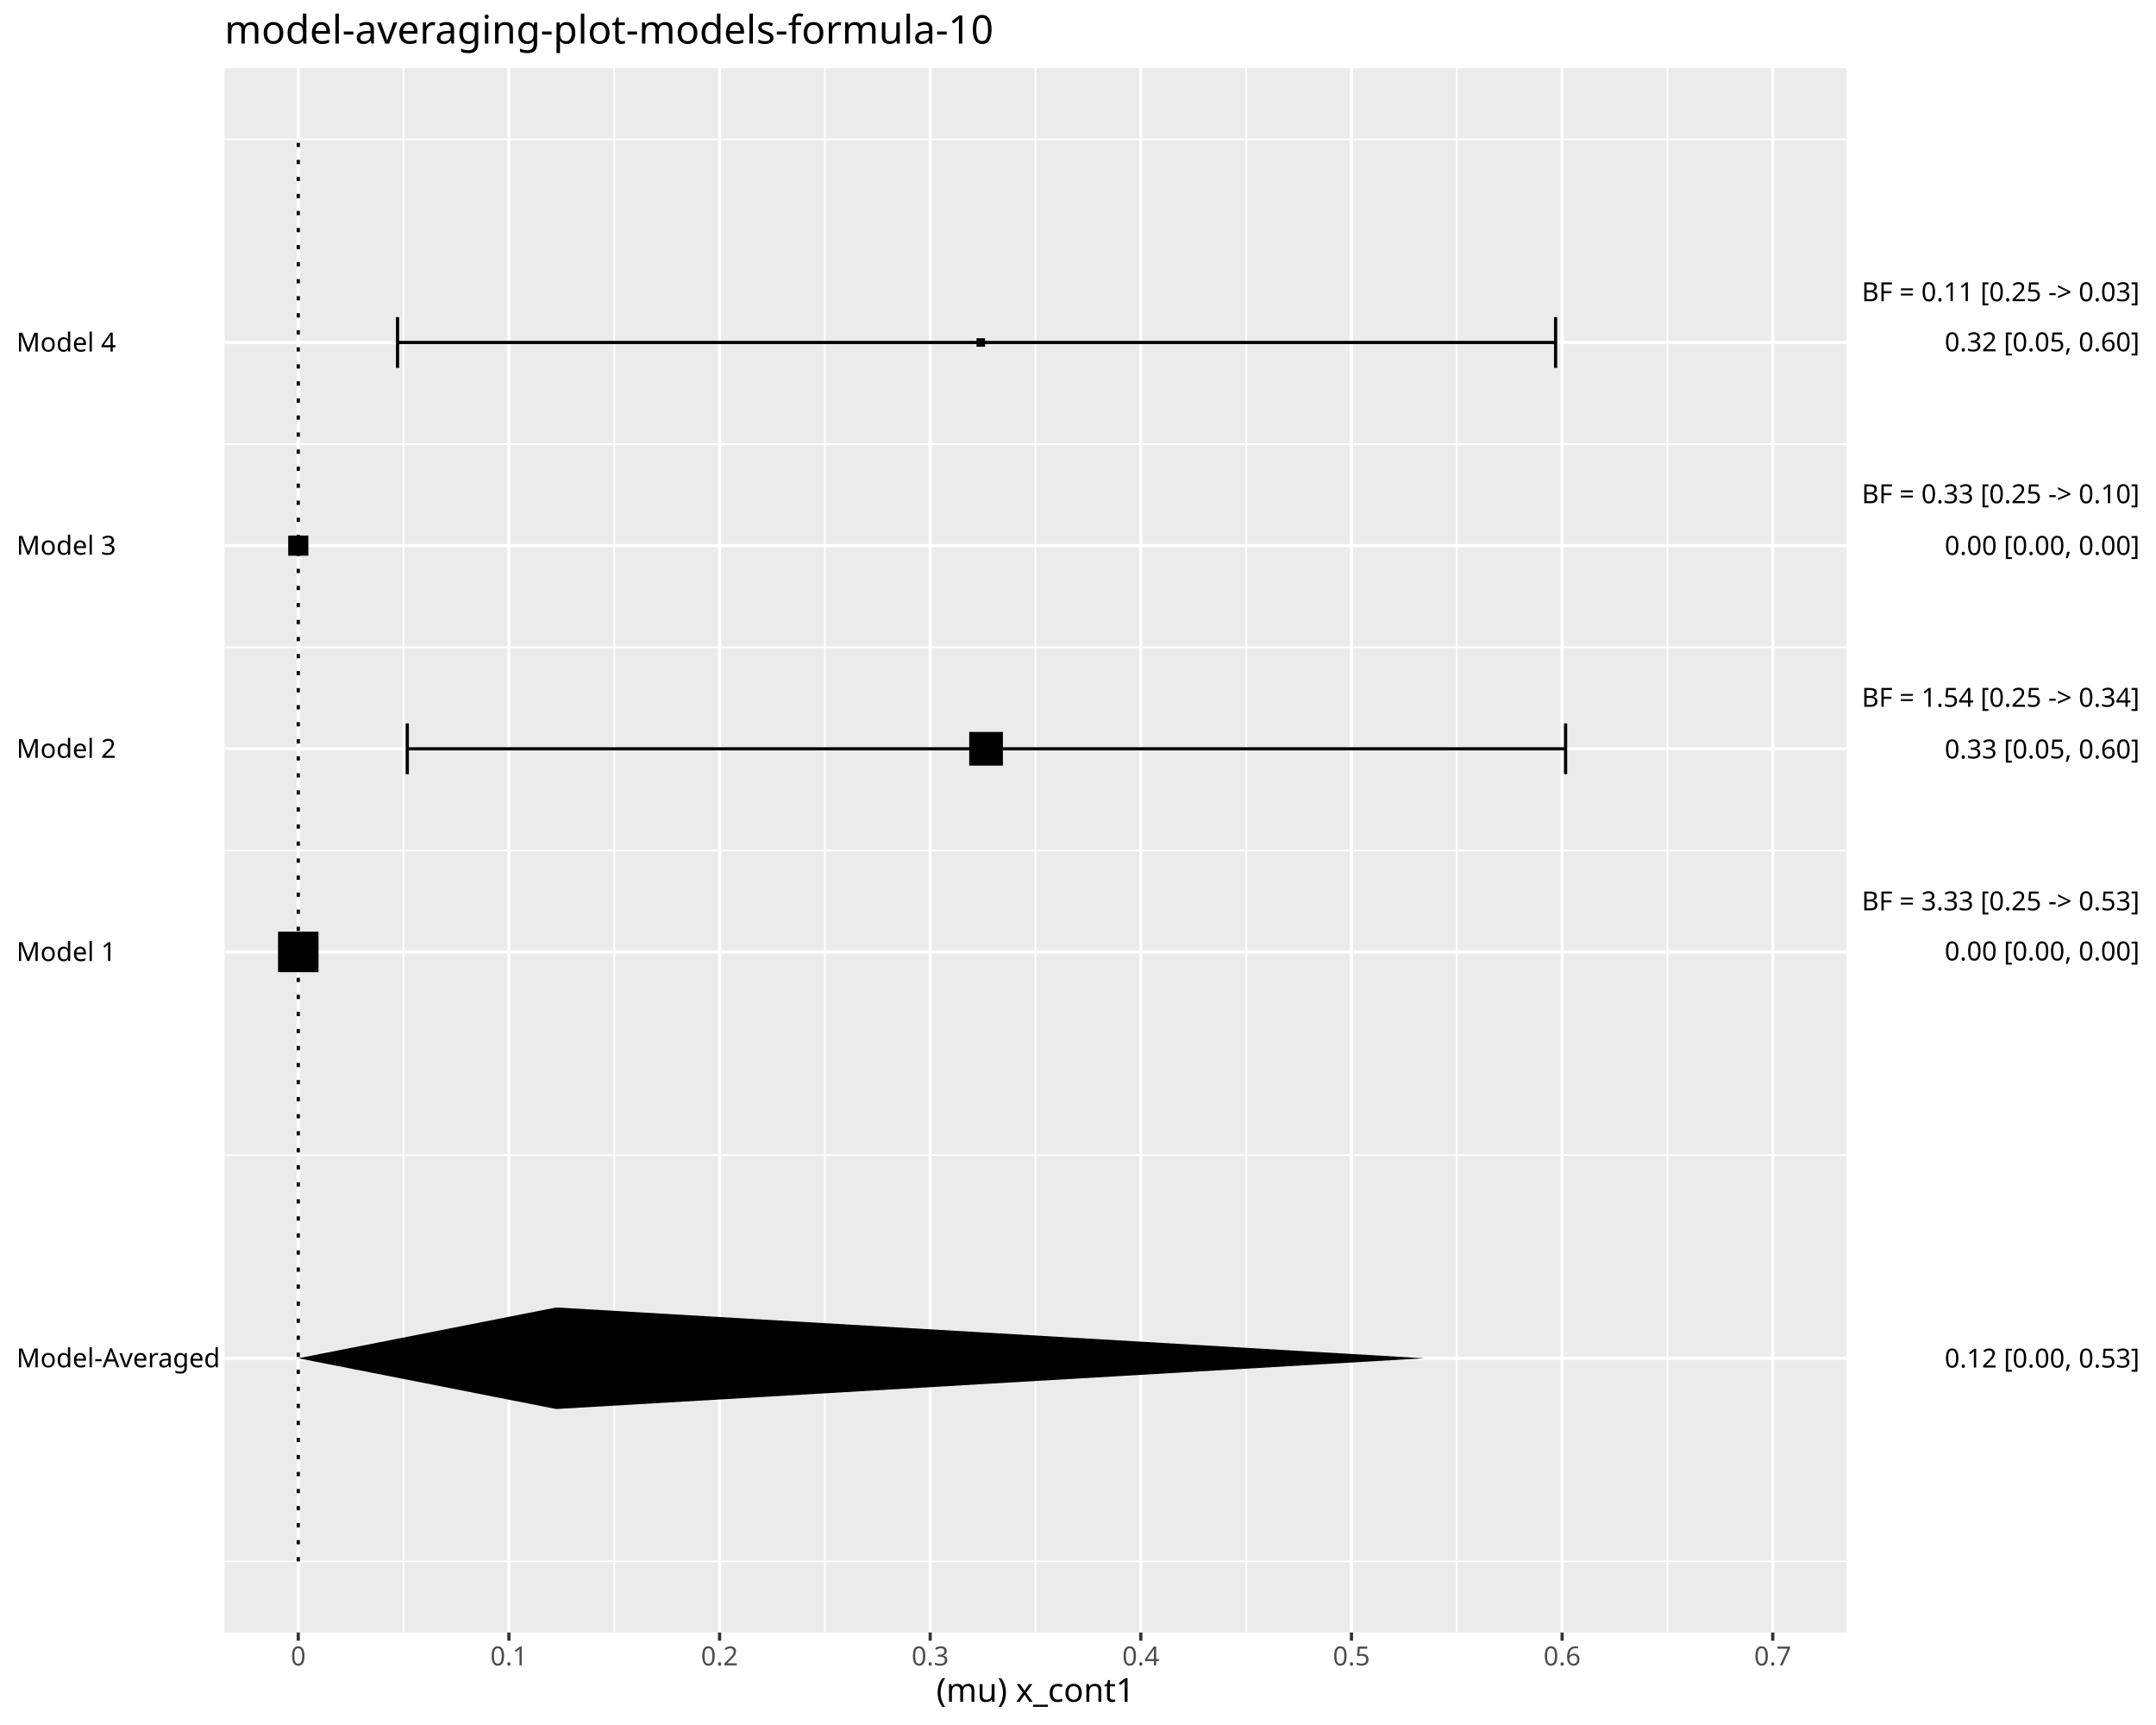
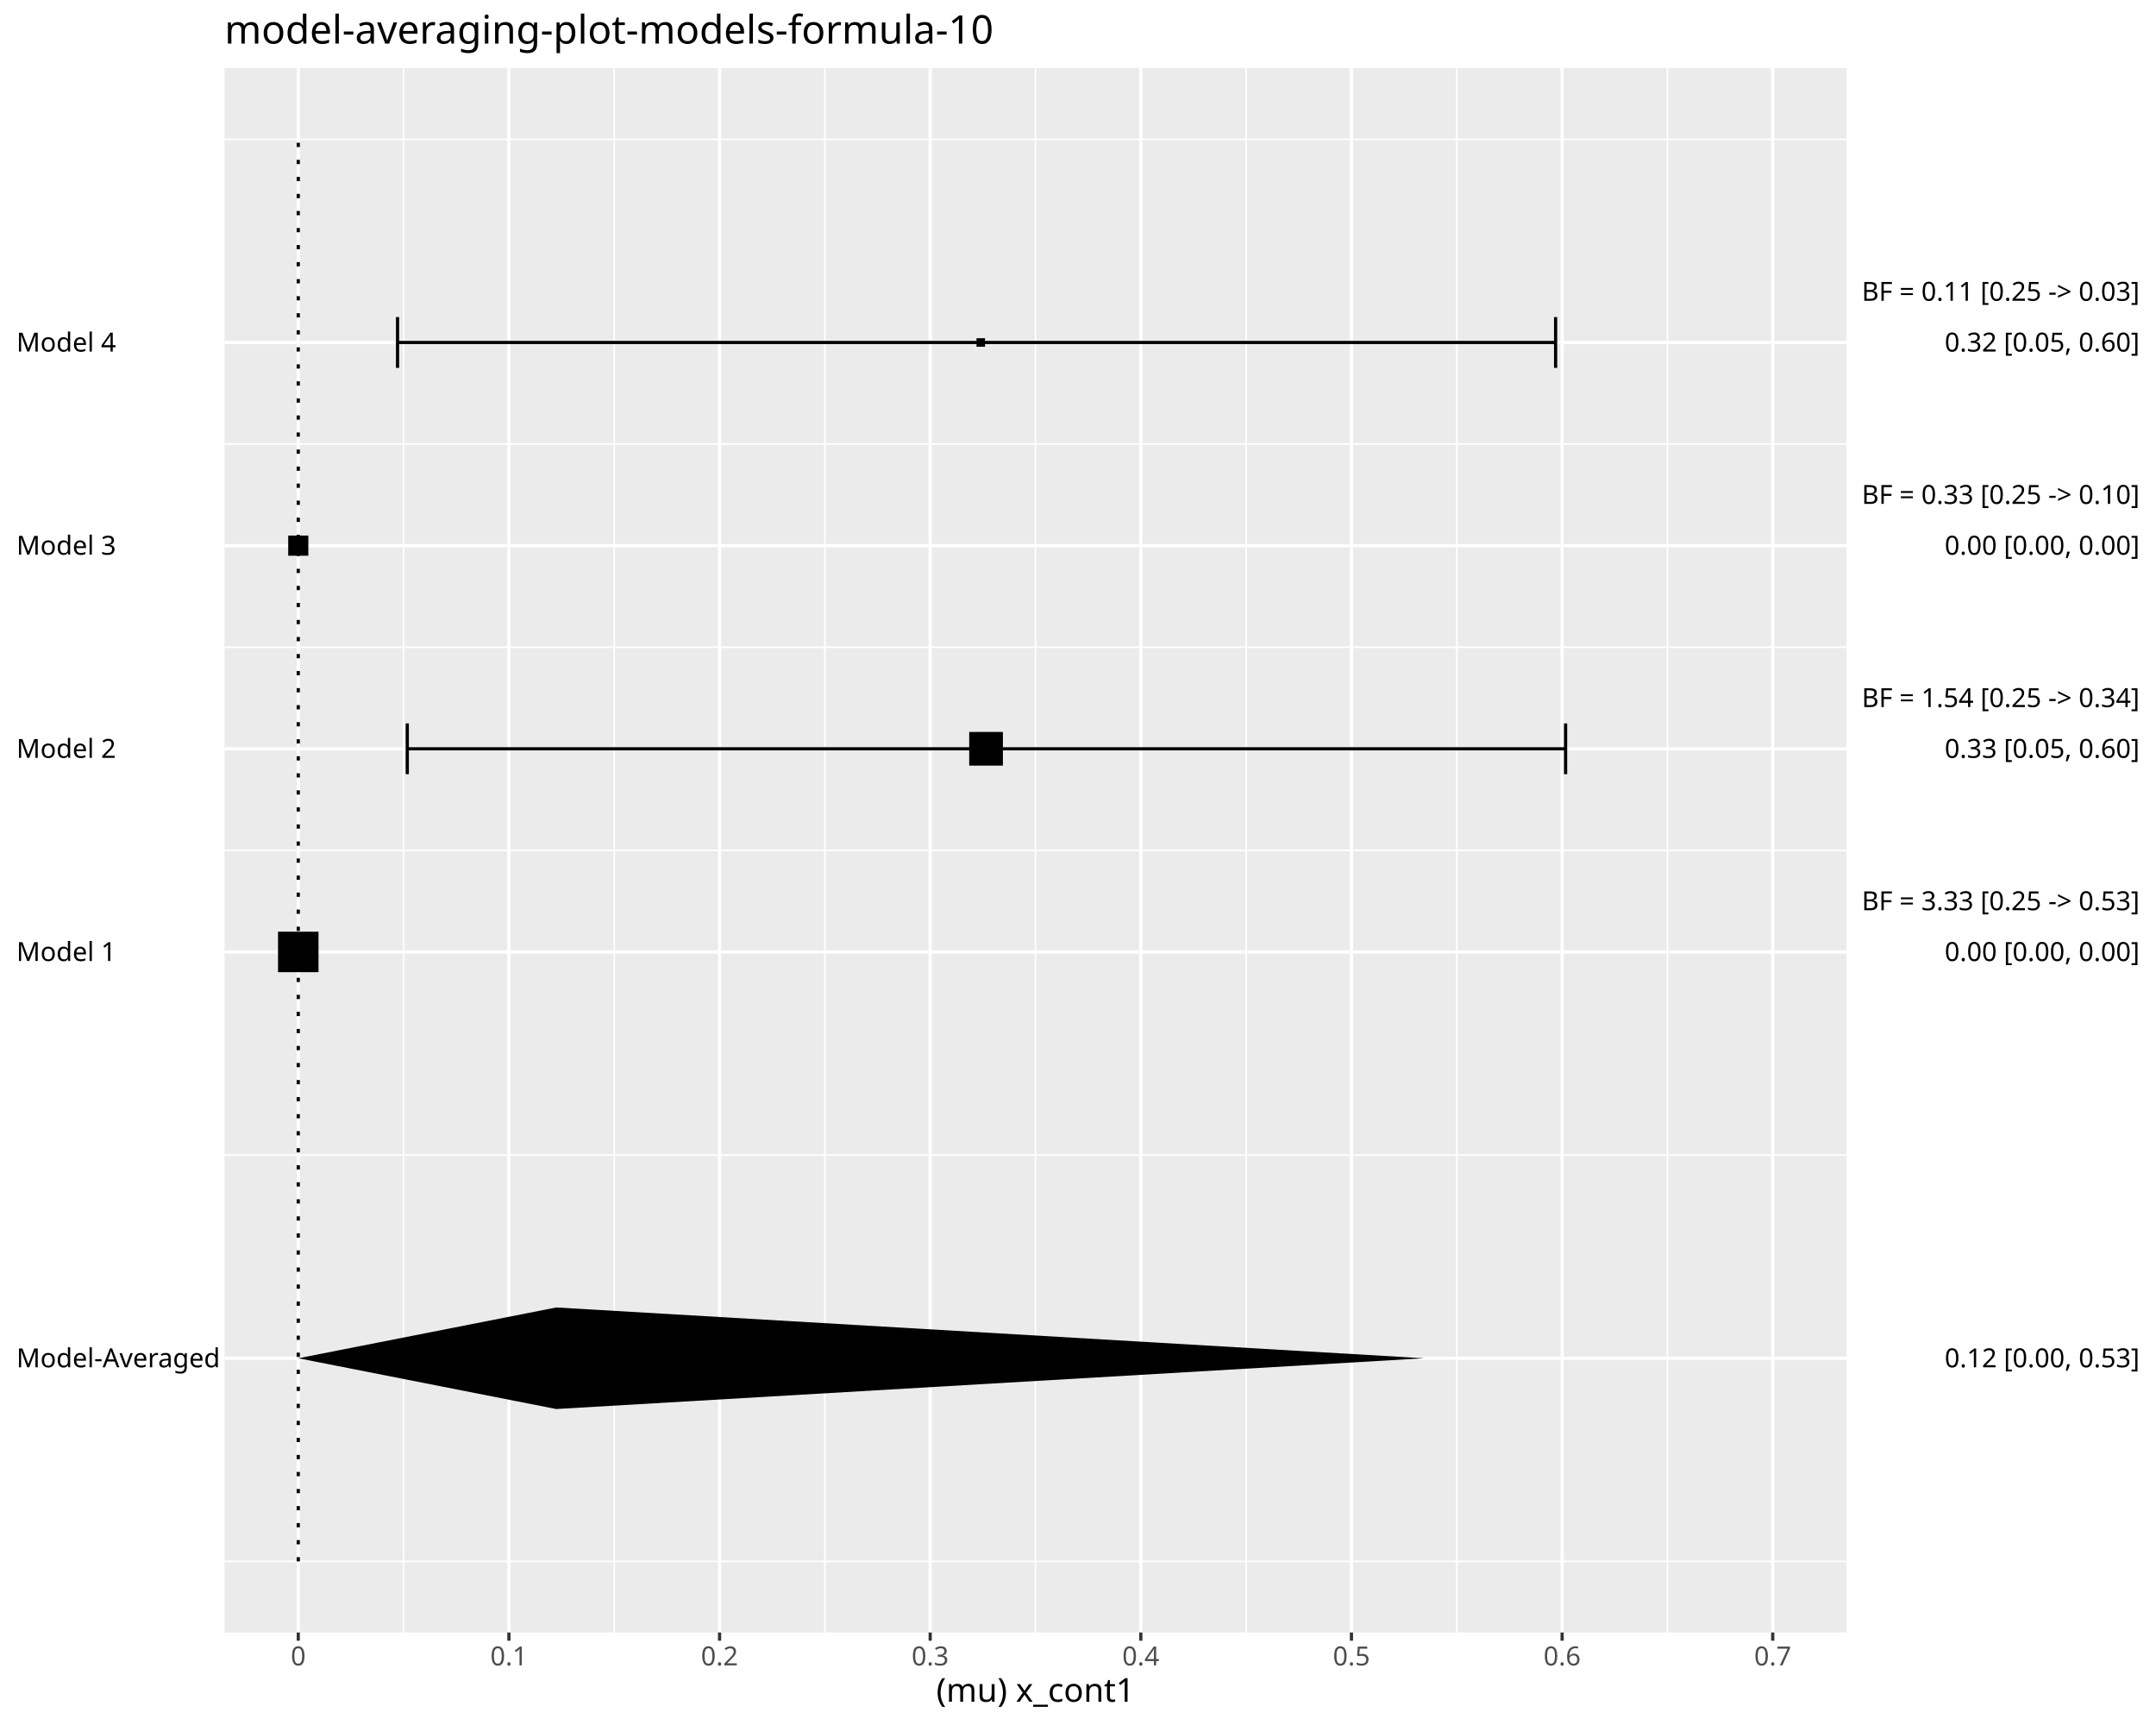
<svg xmlns="http://www.w3.org/2000/svg" class="svglite" data-engine-version="2.0" width="720.00pt" height="576.00pt" viewBox="0 0 720.00 576.00">
  <defs>
    <style type="text/css">
    .svglite line, .svglite polyline, .svglite polygon, .svglite path, .svglite rect, .svglite circle {
      fill: none;
      stroke: #000000;
      stroke-linecap: round;
      stroke-linejoin: round;
      stroke-miterlimit: 10.00;
    }
  </style>
  </defs>
  <rect width="100%" height="100%" style="stroke: none; fill: #FFFFFF;" />
  <defs>
    <clipPath id="cpMC4wMHw3MjAuMDB8MC4wMHw1NzYuMDA=">
      <rect x="0.00" y="0.00" width="720.00" height="576.00" />
    </clipPath>
  </defs>
  <g clip-path="url(#cpMC4wMHw3MjAuMDB8MC4wMHw1NzYuMDA=)">
    <rect x="0.00" y="0.00" width="720.00" height="576.00" style="stroke-width: 1.07; stroke: #FFFFFF; fill: #FFFFFF;" />
  </g>
  <defs>
    <clipPath id="cpNzQuOTl8NjE2LjYzfDIyLjc4fDU0NS4xMQ==">
      <rect x="74.99" y="22.78" width="541.64" height="522.33" />
    </clipPath>
  </defs>
  <g clip-path="url(#cpNzQuOTl8NjE2LjYzfDIyLjc4fDU0NS4xMQ==)">
    <rect x="74.99" y="22.78" width="541.64" height="522.33" style="stroke-width: 1.07; stroke: none; fill: #EBEBEB;" />
    <polyline points="74.99,521.37 616.63,521.37 " style="stroke-width: 0.53; stroke: #FFFFFF; stroke-linecap: butt;" />
    <polyline points="74.99,385.70 616.63,385.70 " style="stroke-width: 0.53; stroke: #FFFFFF; stroke-linecap: butt;" />
    <polyline points="74.99,283.95 616.63,283.95 " style="stroke-width: 0.53; stroke: #FFFFFF; stroke-linecap: butt;" />
    <polyline points="74.99,216.11 616.63,216.11 " style="stroke-width: 0.53; stroke: #FFFFFF; stroke-linecap: butt;" />
    <polyline points="74.99,148.28 616.63,148.28 " style="stroke-width: 0.53; stroke: #FFFFFF; stroke-linecap: butt;" />
    <polyline points="74.99,46.53 616.63,46.53 " style="stroke-width: 0.53; stroke: #FFFFFF; stroke-linecap: butt;" />
    <polyline points="134.78,545.11 134.78,22.78 " style="stroke-width: 0.53; stroke: #FFFFFF; stroke-linecap: butt;" />
    <polyline points="205.12,545.11 205.12,22.78 " style="stroke-width: 0.53; stroke: #FFFFFF; stroke-linecap: butt;" />
    <polyline points="275.47,545.11 275.47,22.78 " style="stroke-width: 0.53; stroke: #FFFFFF; stroke-linecap: butt;" />
    <polyline points="345.81,545.11 345.81,22.78 " style="stroke-width: 0.53; stroke: #FFFFFF; stroke-linecap: butt;" />
    <polyline points="416.15,545.11 416.15,22.78 " style="stroke-width: 0.53; stroke: #FFFFFF; stroke-linecap: butt;" />
    <polyline points="486.50,545.11 486.50,22.78 " style="stroke-width: 0.53; stroke: #FFFFFF; stroke-linecap: butt;" />
    <polyline points="556.84,545.11 556.84,22.78 " style="stroke-width: 0.53; stroke: #FFFFFF; stroke-linecap: butt;" />
    <polyline points="74.99,453.54 616.63,453.54 " style="stroke-width: 1.07; stroke: #FFFFFF; stroke-linecap: butt;" />
    <polyline points="74.99,317.87 616.63,317.87 " style="stroke-width: 1.07; stroke: #FFFFFF; stroke-linecap: butt;" />
    <polyline points="74.99,250.03 616.63,250.03 " style="stroke-width: 1.07; stroke: #FFFFFF; stroke-linecap: butt;" />
    <polyline points="74.99,182.20 616.63,182.20 " style="stroke-width: 1.07; stroke: #FFFFFF; stroke-linecap: butt;" />
    <polyline points="74.99,114.36 616.63,114.36 " style="stroke-width: 1.07; stroke: #FFFFFF; stroke-linecap: butt;" />
    <polyline points="99.61,545.11 99.61,22.78 " style="stroke-width: 1.07; stroke: #FFFFFF; stroke-linecap: butt;" />
    <polyline points="169.95,545.11 169.95,22.78 " style="stroke-width: 1.07; stroke: #FFFFFF; stroke-linecap: butt;" />
    <polyline points="240.30,545.11 240.30,22.78 " style="stroke-width: 1.07; stroke: #FFFFFF; stroke-linecap: butt;" />
    <polyline points="310.64,545.11 310.64,22.78 " style="stroke-width: 1.07; stroke: #FFFFFF; stroke-linecap: butt;" />
    <polyline points="380.98,545.11 380.98,22.78 " style="stroke-width: 1.07; stroke: #FFFFFF; stroke-linecap: butt;" />
    <polyline points="451.32,545.11 451.32,22.78 " style="stroke-width: 1.07; stroke: #FFFFFF; stroke-linecap: butt;" />
    <polyline points="521.67,545.11 521.67,22.78 " style="stroke-width: 1.07; stroke: #FFFFFF; stroke-linecap: butt;" />
    <polyline points="592.01,545.11 592.01,22.78 " style="stroke-width: 1.07; stroke: #FFFFFF; stroke-linecap: butt;" />
    <polyline points="522.83,258.51 522.83,241.55 " style="stroke-width: 1.07; stroke-linecap: butt;" />
    <polyline points="522.83,250.03 136.01,250.03 " style="stroke-width: 1.07; stroke-linecap: butt;" />
    <polyline points="136.01,258.51 136.01,241.55 " style="stroke-width: 1.07; stroke-linecap: butt;" />
    <polyline points="519.50,122.84 519.50,105.88 " style="stroke-width: 1.07; stroke-linecap: butt;" />
    <polyline points="519.50,114.36 132.76,114.36 " style="stroke-width: 1.07; stroke-linecap: butt;" />
    <polyline points="132.76,122.84 132.76,105.88 " style="stroke-width: 1.07; stroke-linecap: butt;" />
    <polygon points="92.85,324.62 106.37,324.62 106.37,311.11 92.85,311.11 " style="stroke-width: 0.71; stroke: none; fill: #000000;" />
    <polygon points="323.67,255.65 334.92,255.65 334.92,244.41 323.67,244.41 " style="stroke-width: 0.71; stroke: none; fill: #000000;" />
    <polygon points="96.25,185.56 102.97,185.56 102.97,178.83 96.25,178.83 " style="stroke-width: 0.71; stroke: none; fill: #000000;" />
    <polygon points="326.11,115.78 328.95,115.78 328.95,112.94 326.11,112.94 " style="stroke-width: 0.71; stroke: none; fill: #000000;" />
-     <polygon points="99.61,453.54 185.75,436.58 475.61,453.54 185.75,470.49 " style="stroke-width: 1.07; stroke: none; fill: #000000;" />
+     <polygon points="99.61,453.54 185.75,436.58 475.61,453.54 185.75,470.49 " style="stroke-width: 1.07; stroke: none; stroke-linecap: butt; fill: #000000;" />
    <polyline points="99.61,521.37 99.61,46.53 " style="stroke-width: 1.07; stroke-dasharray: 1.42,4.27; stroke-linecap: butt;" />
  </g>
  <g clip-path="url(#cpMC4wMHw3MjAuMDB8MC4wMHw1NzYuMDA=)">
    <text x="5.48" y="456.56" style="font-size: 8.80px; font-family: sans;" textLength="64.58px" lengthAdjust="spacingAndGlyphs">Model-Averaged</text>
    <text x="5.48" y="320.89" style="font-size: 8.80px; font-family: sans;" textLength="31.31px" lengthAdjust="spacingAndGlyphs">Model 1</text>
    <text x="5.48" y="253.06" style="font-size: 8.80px; font-family: sans;" textLength="31.31px" lengthAdjust="spacingAndGlyphs">Model 2</text>
    <text x="5.48" y="185.22" style="font-size: 8.80px; font-family: sans;" textLength="31.31px" lengthAdjust="spacingAndGlyphs">Model 3</text>
    <text x="5.48" y="117.39" style="font-size: 8.80px; font-family: sans;" textLength="31.31px" lengthAdjust="spacingAndGlyphs">Model 4</text>
-     <text x="714.52" y="456.64" text-anchor="end" style="font-size: 8.80px; font-family: sans;" textLength="63.61px" lengthAdjust="spacingAndGlyphs">0.12 [0.00, 0.53]</text>
-     <text x="714.52" y="320.70" text-anchor="end" style="font-size: 8.80px; font-family: sans;" textLength="63.61px" lengthAdjust="spacingAndGlyphs">0.00 [0.00, 0.00]</text>
-     <text x="714.52" y="253.25" text-anchor="end" style="font-size: 8.80px; font-family: sans;" textLength="63.61px" lengthAdjust="spacingAndGlyphs">0.33 [0.05, 0.60]</text>
-     <text x="714.52" y="185.28" text-anchor="end" style="font-size: 8.80px; font-family: sans;" textLength="63.61px" lengthAdjust="spacingAndGlyphs">0.00 [0.00, 0.00]</text>
-     <text x="714.52" y="117.31" text-anchor="end" style="font-size: 8.80px; font-family: sans;" textLength="63.61px" lengthAdjust="spacingAndGlyphs">0.32 [0.05, 0.60]</text>
-     <text x="714.52" y="303.97" text-anchor="end" style="font-size: 8.80px; font-family: sans;" textLength="92.96px" lengthAdjust="spacingAndGlyphs">BF = 3.33 [0.25 -&gt; 0.53]</text>
-     <text x="714.52" y="236.00" text-anchor="end" style="font-size: 8.80px; font-family: sans;" textLength="92.96px" lengthAdjust="spacingAndGlyphs">BF = 1.54 [0.25 -&gt; 0.34]</text>
-     <text x="714.52" y="168.03" text-anchor="end" style="font-size: 8.80px; font-family: sans;" textLength="92.96px" lengthAdjust="spacingAndGlyphs">BF = 0.33 [0.25 -&gt; 0.10]</text>
-     <text x="714.52" y="100.58" text-anchor="end" style="font-size: 8.80px; font-family: sans;" textLength="92.96px" lengthAdjust="spacingAndGlyphs">BF = 0.11 [0.25 -&gt; 0.03]</text>
+     <text x="714.52" y="456.56" text-anchor="end" style="font-size: 8.80px; font-family: sans;" textLength="63.61px" lengthAdjust="spacingAndGlyphs">0.12 [0.00, 0.53]</text>
+     <text x="714.52" y="320.89" text-anchor="end" style="font-size: 8.80px; font-family: sans;" textLength="63.61px" lengthAdjust="spacingAndGlyphs">0.00 [0.00, 0.00]</text>
+     <text x="714.52" y="253.06" text-anchor="end" style="font-size: 8.80px; font-family: sans;" textLength="63.61px" lengthAdjust="spacingAndGlyphs">0.33 [0.05, 0.60]</text>
+     <text x="714.52" y="185.22" text-anchor="end" style="font-size: 8.80px; font-family: sans;" textLength="63.61px" lengthAdjust="spacingAndGlyphs">0.00 [0.00, 0.00]</text>
+     <text x="714.52" y="117.39" text-anchor="end" style="font-size: 8.80px; font-family: sans;" textLength="63.61px" lengthAdjust="spacingAndGlyphs">0.32 [0.05, 0.60]</text>
+     <text x="714.52" y="303.93" text-anchor="end" style="font-size: 8.80px; font-family: sans;" textLength="92.96px" lengthAdjust="spacingAndGlyphs">BF = 3.33 [0.25 -&gt; 0.53]</text>
+     <text x="714.52" y="236.10" text-anchor="end" style="font-size: 8.80px; font-family: sans;" textLength="92.96px" lengthAdjust="spacingAndGlyphs">BF = 1.54 [0.25 -&gt; 0.34]</text>
+     <text x="714.52" y="168.26" text-anchor="end" style="font-size: 8.80px; font-family: sans;" textLength="92.96px" lengthAdjust="spacingAndGlyphs">BF = 0.33 [0.25 -&gt; 0.10]</text>
+     <text x="714.52" y="100.43" text-anchor="end" style="font-size: 8.80px; font-family: sans;" textLength="92.96px" lengthAdjust="spacingAndGlyphs">BF = 0.11 [0.25 -&gt; 0.03]</text>
    <polyline points="99.61,547.85 99.61,545.11 " style="stroke-width: 1.07; stroke: #333333; stroke-linecap: butt;" />
    <polyline points="169.95,547.85 169.95,545.11 " style="stroke-width: 1.07; stroke: #333333; stroke-linecap: butt;" />
    <polyline points="240.30,547.85 240.30,545.11 " style="stroke-width: 1.07; stroke: #333333; stroke-linecap: butt;" />
    <polyline points="310.64,547.85 310.64,545.11 " style="stroke-width: 1.07; stroke: #333333; stroke-linecap: butt;" />
    <polyline points="380.98,547.85 380.98,545.11 " style="stroke-width: 1.07; stroke: #333333; stroke-linecap: butt;" />
    <polyline points="451.32,547.85 451.32,545.11 " style="stroke-width: 1.07; stroke: #333333; stroke-linecap: butt;" />
    <polyline points="521.67,547.85 521.67,545.11 " style="stroke-width: 1.07; stroke: #333333; stroke-linecap: butt;" />
    <polyline points="592.01,547.85 592.01,545.11 " style="stroke-width: 1.07; stroke: #333333; stroke-linecap: butt;" />
    <text x="99.61" y="556.10" text-anchor="middle" style="font-size: 8.80px; fill: #4D4D4D; font-family: sans;" textLength="4.89px" lengthAdjust="spacingAndGlyphs">0</text>
    <text x="169.95" y="556.10" text-anchor="middle" style="font-size: 8.80px; fill: #4D4D4D; font-family: sans;" textLength="12.23px" lengthAdjust="spacingAndGlyphs">0.1</text>
    <text x="240.30" y="556.10" text-anchor="middle" style="font-size: 8.80px; fill: #4D4D4D; font-family: sans;" textLength="12.23px" lengthAdjust="spacingAndGlyphs">0.2</text>
    <text x="310.64" y="556.10" text-anchor="middle" style="font-size: 8.80px; fill: #4D4D4D; font-family: sans;" textLength="12.23px" lengthAdjust="spacingAndGlyphs">0.3</text>
    <text x="380.98" y="556.10" text-anchor="middle" style="font-size: 8.80px; fill: #4D4D4D; font-family: sans;" textLength="12.23px" lengthAdjust="spacingAndGlyphs">0.4</text>
    <text x="451.32" y="556.10" text-anchor="middle" style="font-size: 8.80px; fill: #4D4D4D; font-family: sans;" textLength="12.23px" lengthAdjust="spacingAndGlyphs">0.5</text>
    <text x="521.67" y="556.10" text-anchor="middle" style="font-size: 8.80px; fill: #4D4D4D; font-family: sans;" textLength="12.23px" lengthAdjust="spacingAndGlyphs">0.6</text>
    <text x="592.01" y="556.10" text-anchor="middle" style="font-size: 8.80px; fill: #4D4D4D; font-family: sans;" textLength="12.23px" lengthAdjust="spacingAndGlyphs">0.7</text>
    <text x="345.81" y="568.24" text-anchor="middle" style="font-size: 11.00px; font-family: sans;" textLength="64.20px" lengthAdjust="spacingAndGlyphs">(mu) x_cont1</text>
    <text x="74.99" y="14.56" style="font-size: 13.20px; font-family: sans;" textLength="238.46px" lengthAdjust="spacingAndGlyphs">model-averaging-plot-models-formula-10</text>
  </g>
</svg>
